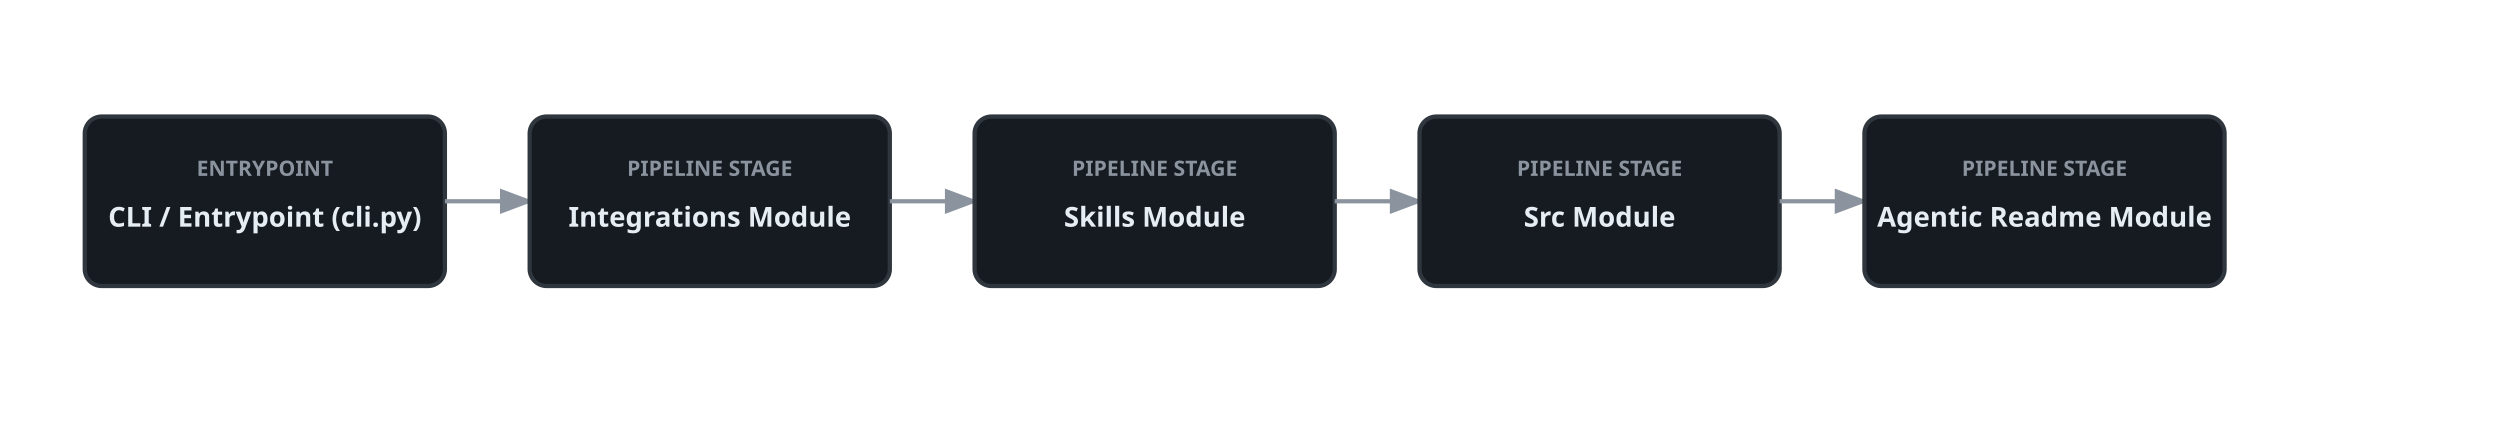
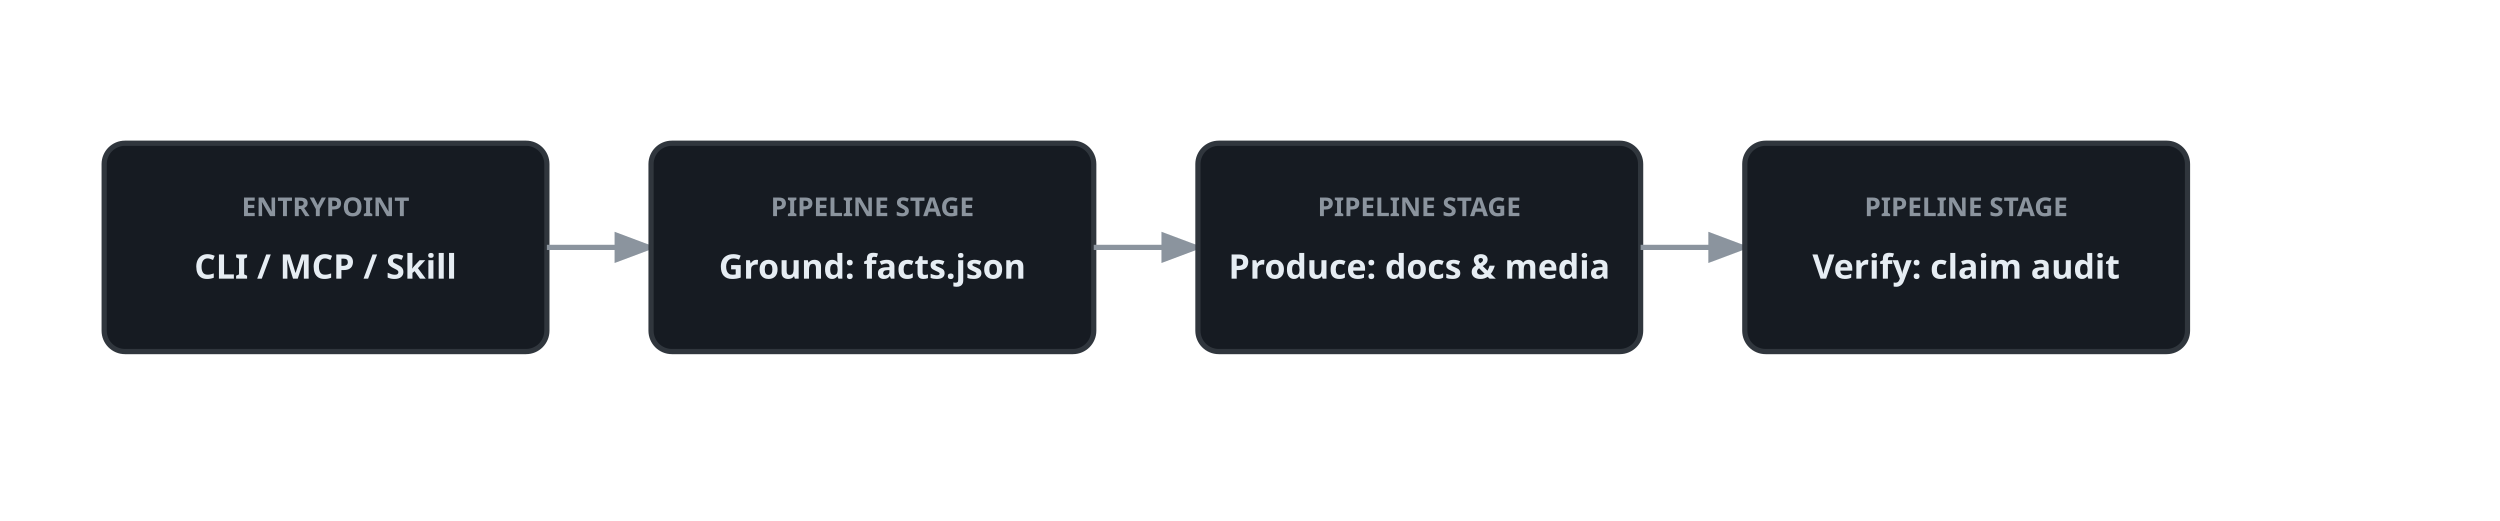
- <svg xmlns="http://www.w3.org/2000/svg" viewBox="0 0 1180 200" width="100%" height="200" style="background-color: #0d1117;">
+ <svg xmlns="http://www.w3.org/2000/svg" viewBox="0 0 960 200" width="100%" height="200" style="background-color: #0d1117;">
  <defs>
    <marker id="arrowhead" markerWidth="8" markerHeight="6" refX="7" refY="3" orient="auto">
      <polygon points="0 0, 8 3, 0 6" fill="#8b949e" />
    </marker>
  </defs>
  <rect x="40" y="55" width="170" height="80" rx="8" fill="#161b22" stroke="#30363d" stroke-width="2" />
  <text x="125.0" y="83" font-size="10" font-family="system-ui, sans-serif" font-weight="600" fill="#8b949e" text-anchor="middle">ENTRYPOINT</text>
-   <text x="125.0" y="107" font-size="13" font-family="system-ui, sans-serif" font-weight="bold" fill="#e6edf3" text-anchor="middle">CLI / Entrypoint (cli.py)</text>
+   <text x="125.0" y="107" font-size="13" font-family="system-ui, sans-serif" font-weight="bold" fill="#e6edf3" text-anchor="middle">CLI / MCP / Skill</text>
  <line x1="210" y1="95.0" x2="250" y2="95.0" stroke="#8b949e" stroke-width="2" marker-end="url(#arrowhead)" />
  <rect x="250" y="55" width="170" height="80" rx="8" fill="#161b22" stroke="#30363d" stroke-width="2" />
  <text x="335.0" y="83" font-size="10" font-family="system-ui, sans-serif" font-weight="600" fill="#8b949e" text-anchor="middle">PIPELINE STAGE</text>
-   <text x="335.0" y="107" font-size="13" font-family="system-ui, sans-serif" font-weight="bold" fill="#e6edf3" text-anchor="middle">Integrations Module</text>
+   <text x="335.0" y="107" font-size="13" font-family="system-ui, sans-serif" font-weight="bold" fill="#e6edf3" text-anchor="middle">Ground: facts.json</text>
  <line x1="420" y1="95.0" x2="460" y2="95.0" stroke="#8b949e" stroke-width="2" marker-end="url(#arrowhead)" />
  <rect x="460" y="55" width="170" height="80" rx="8" fill="#161b22" stroke="#30363d" stroke-width="2" />
  <text x="545.0" y="83" font-size="10" font-family="system-ui, sans-serif" font-weight="600" fill="#8b949e" text-anchor="middle">PIPELINE STAGE</text>
-   <text x="545.0" y="107" font-size="13" font-family="system-ui, sans-serif" font-weight="bold" fill="#e6edf3" text-anchor="middle">Skills Module</text>
+   <text x="545.0" y="107" font-size="13" font-family="system-ui, sans-serif" font-weight="bold" fill="#e6edf3" text-anchor="middle">Produce: docs &amp; media</text>
  <line x1="630" y1="95.0" x2="670" y2="95.0" stroke="#8b949e" stroke-width="2" marker-end="url(#arrowhead)" />
  <rect x="670" y="55" width="170" height="80" rx="8" fill="#161b22" stroke="#30363d" stroke-width="2" />
  <text x="755.0" y="83" font-size="10" font-family="system-ui, sans-serif" font-weight="600" fill="#8b949e" text-anchor="middle">PIPELINE STAGE</text>
-   <text x="755.0" y="107" font-size="13" font-family="system-ui, sans-serif" font-weight="bold" fill="#e6edf3" text-anchor="middle">Src Module</text>
-   <line x1="840" y1="95.0" x2="880" y2="95.0" stroke="#8b949e" stroke-width="2" marker-end="url(#arrowhead)" />
-   <rect x="880" y="55" width="170" height="80" rx="8" fill="#161b22" stroke="#30363d" stroke-width="2" />
-   <text x="965.0" y="83" font-size="10" font-family="system-ui, sans-serif" font-weight="600" fill="#8b949e" text-anchor="middle">PIPELINE STAGE</text>
-   <text x="965.0" y="107" font-size="13" font-family="system-ui, sans-serif" font-weight="bold" fill="#e6edf3" text-anchor="middle">Agentic Readme Module</text>
+   <text x="755.0" y="107" font-size="13" font-family="system-ui, sans-serif" font-weight="bold" fill="#e6edf3" text-anchor="middle">Verify: claim audit</text>
</svg>
